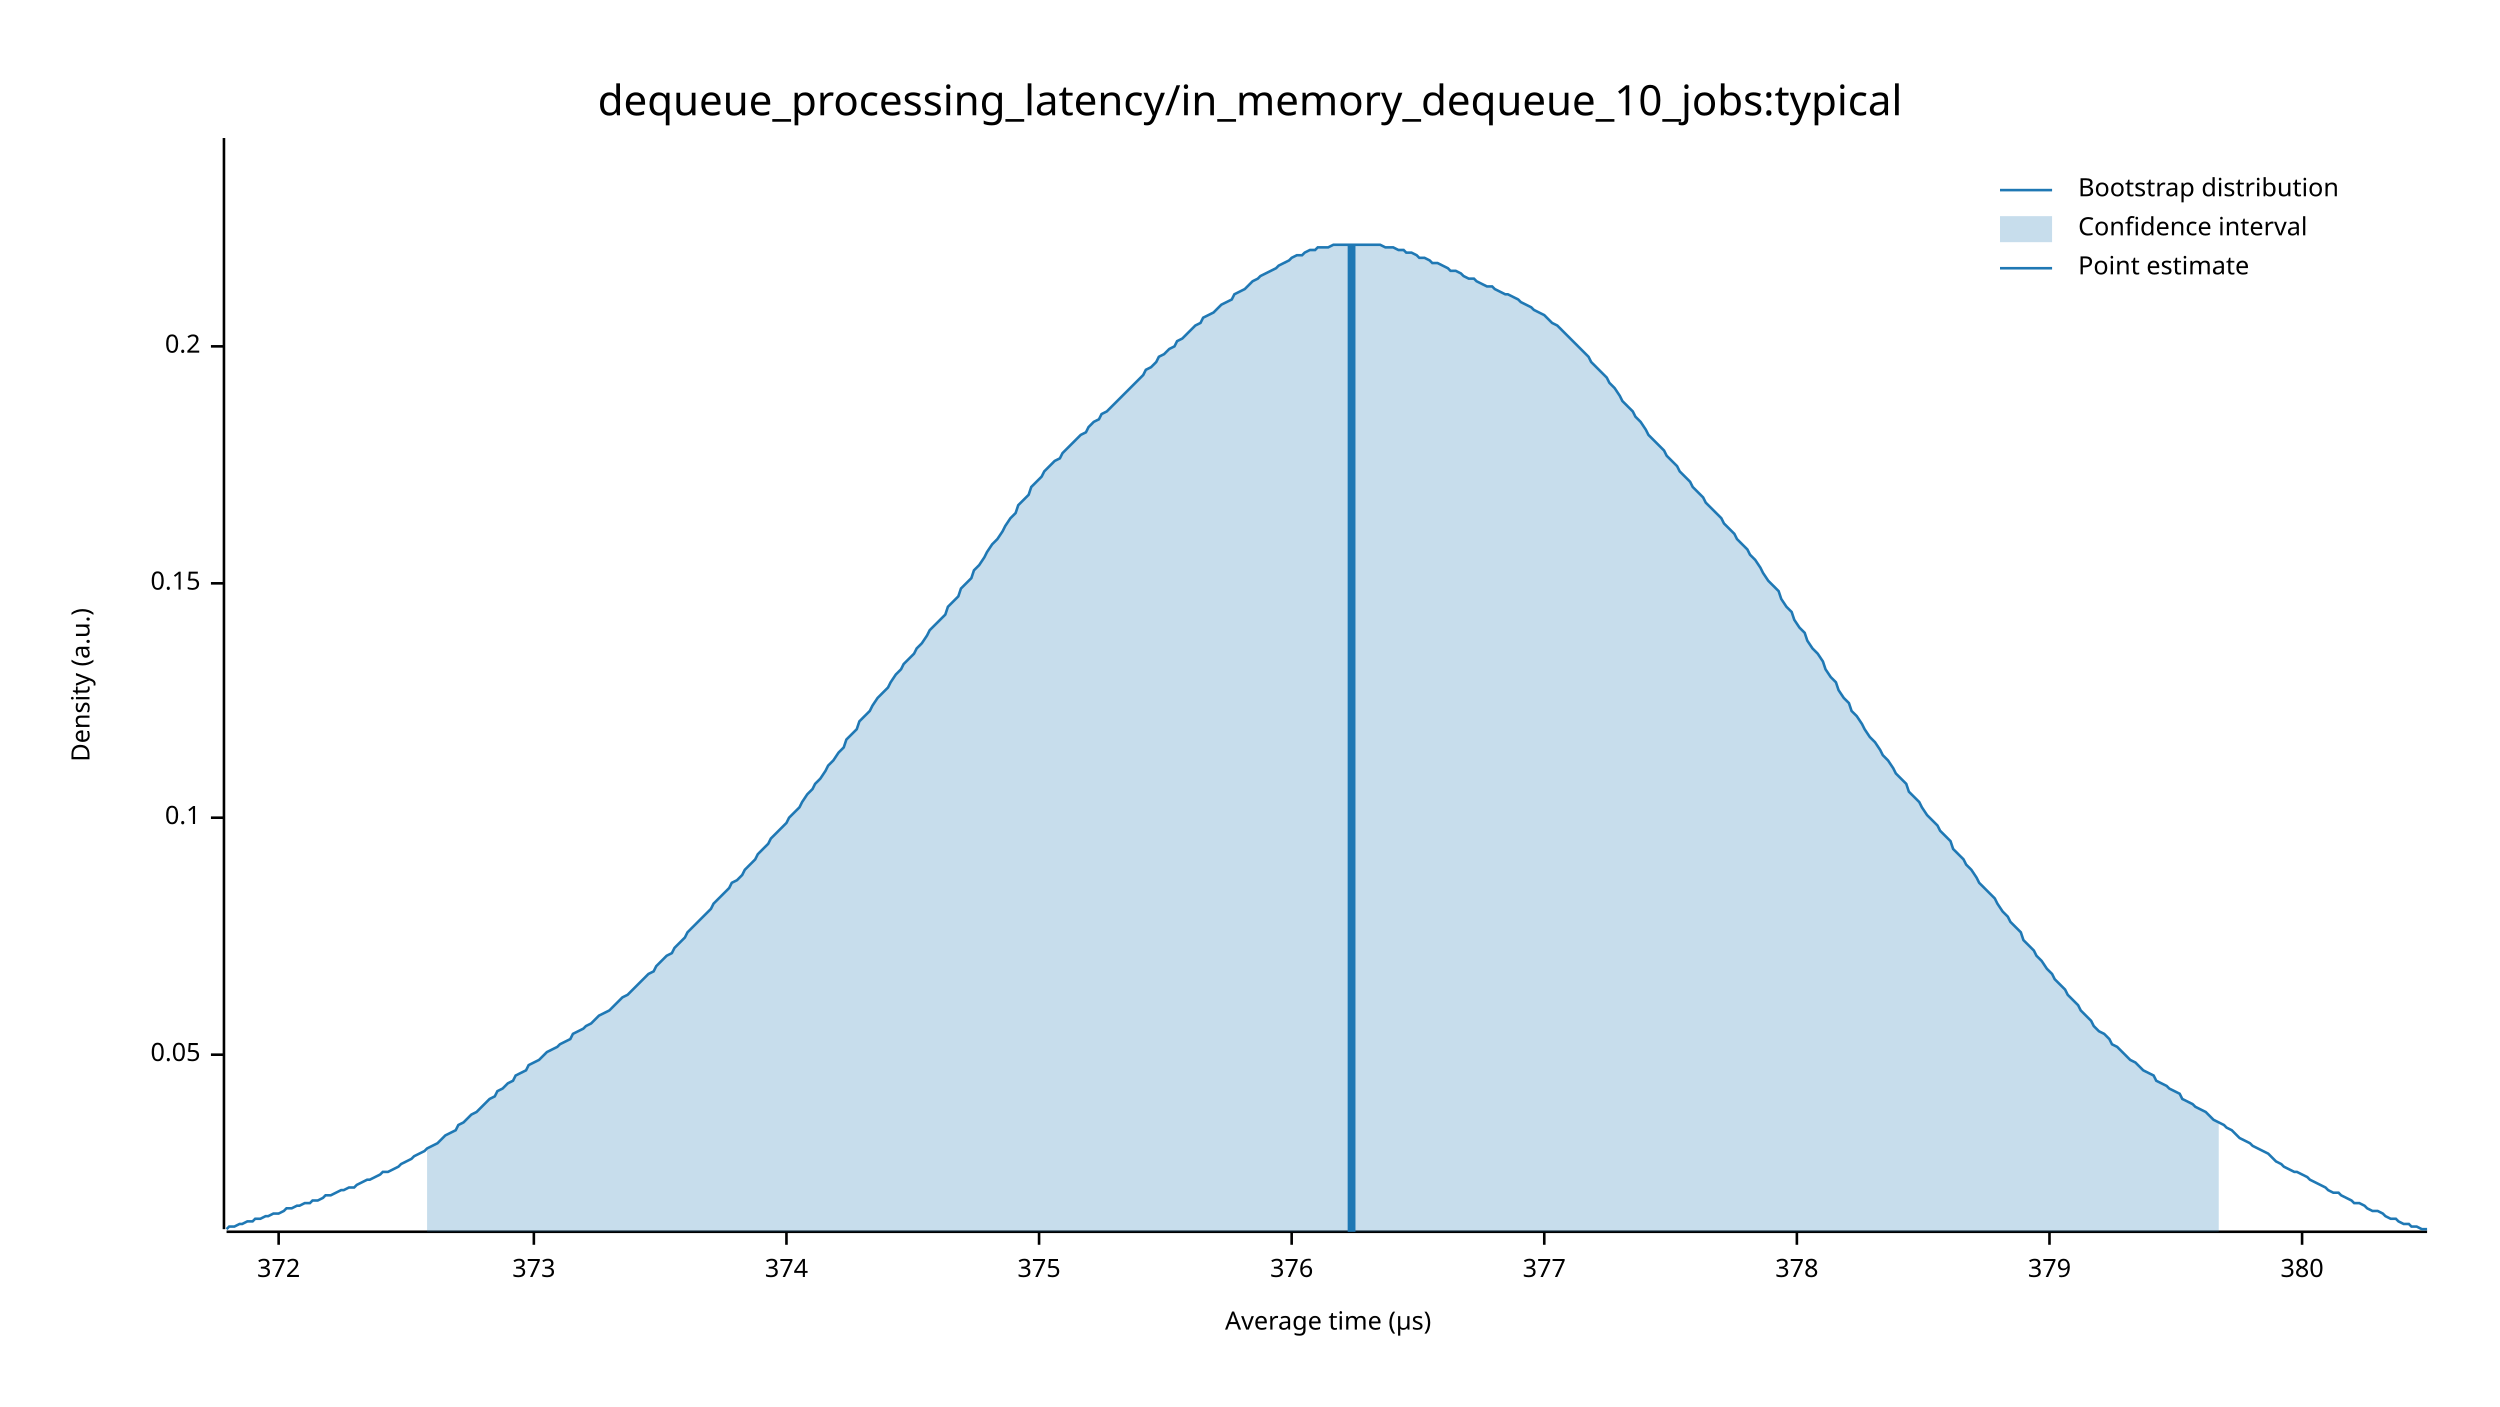
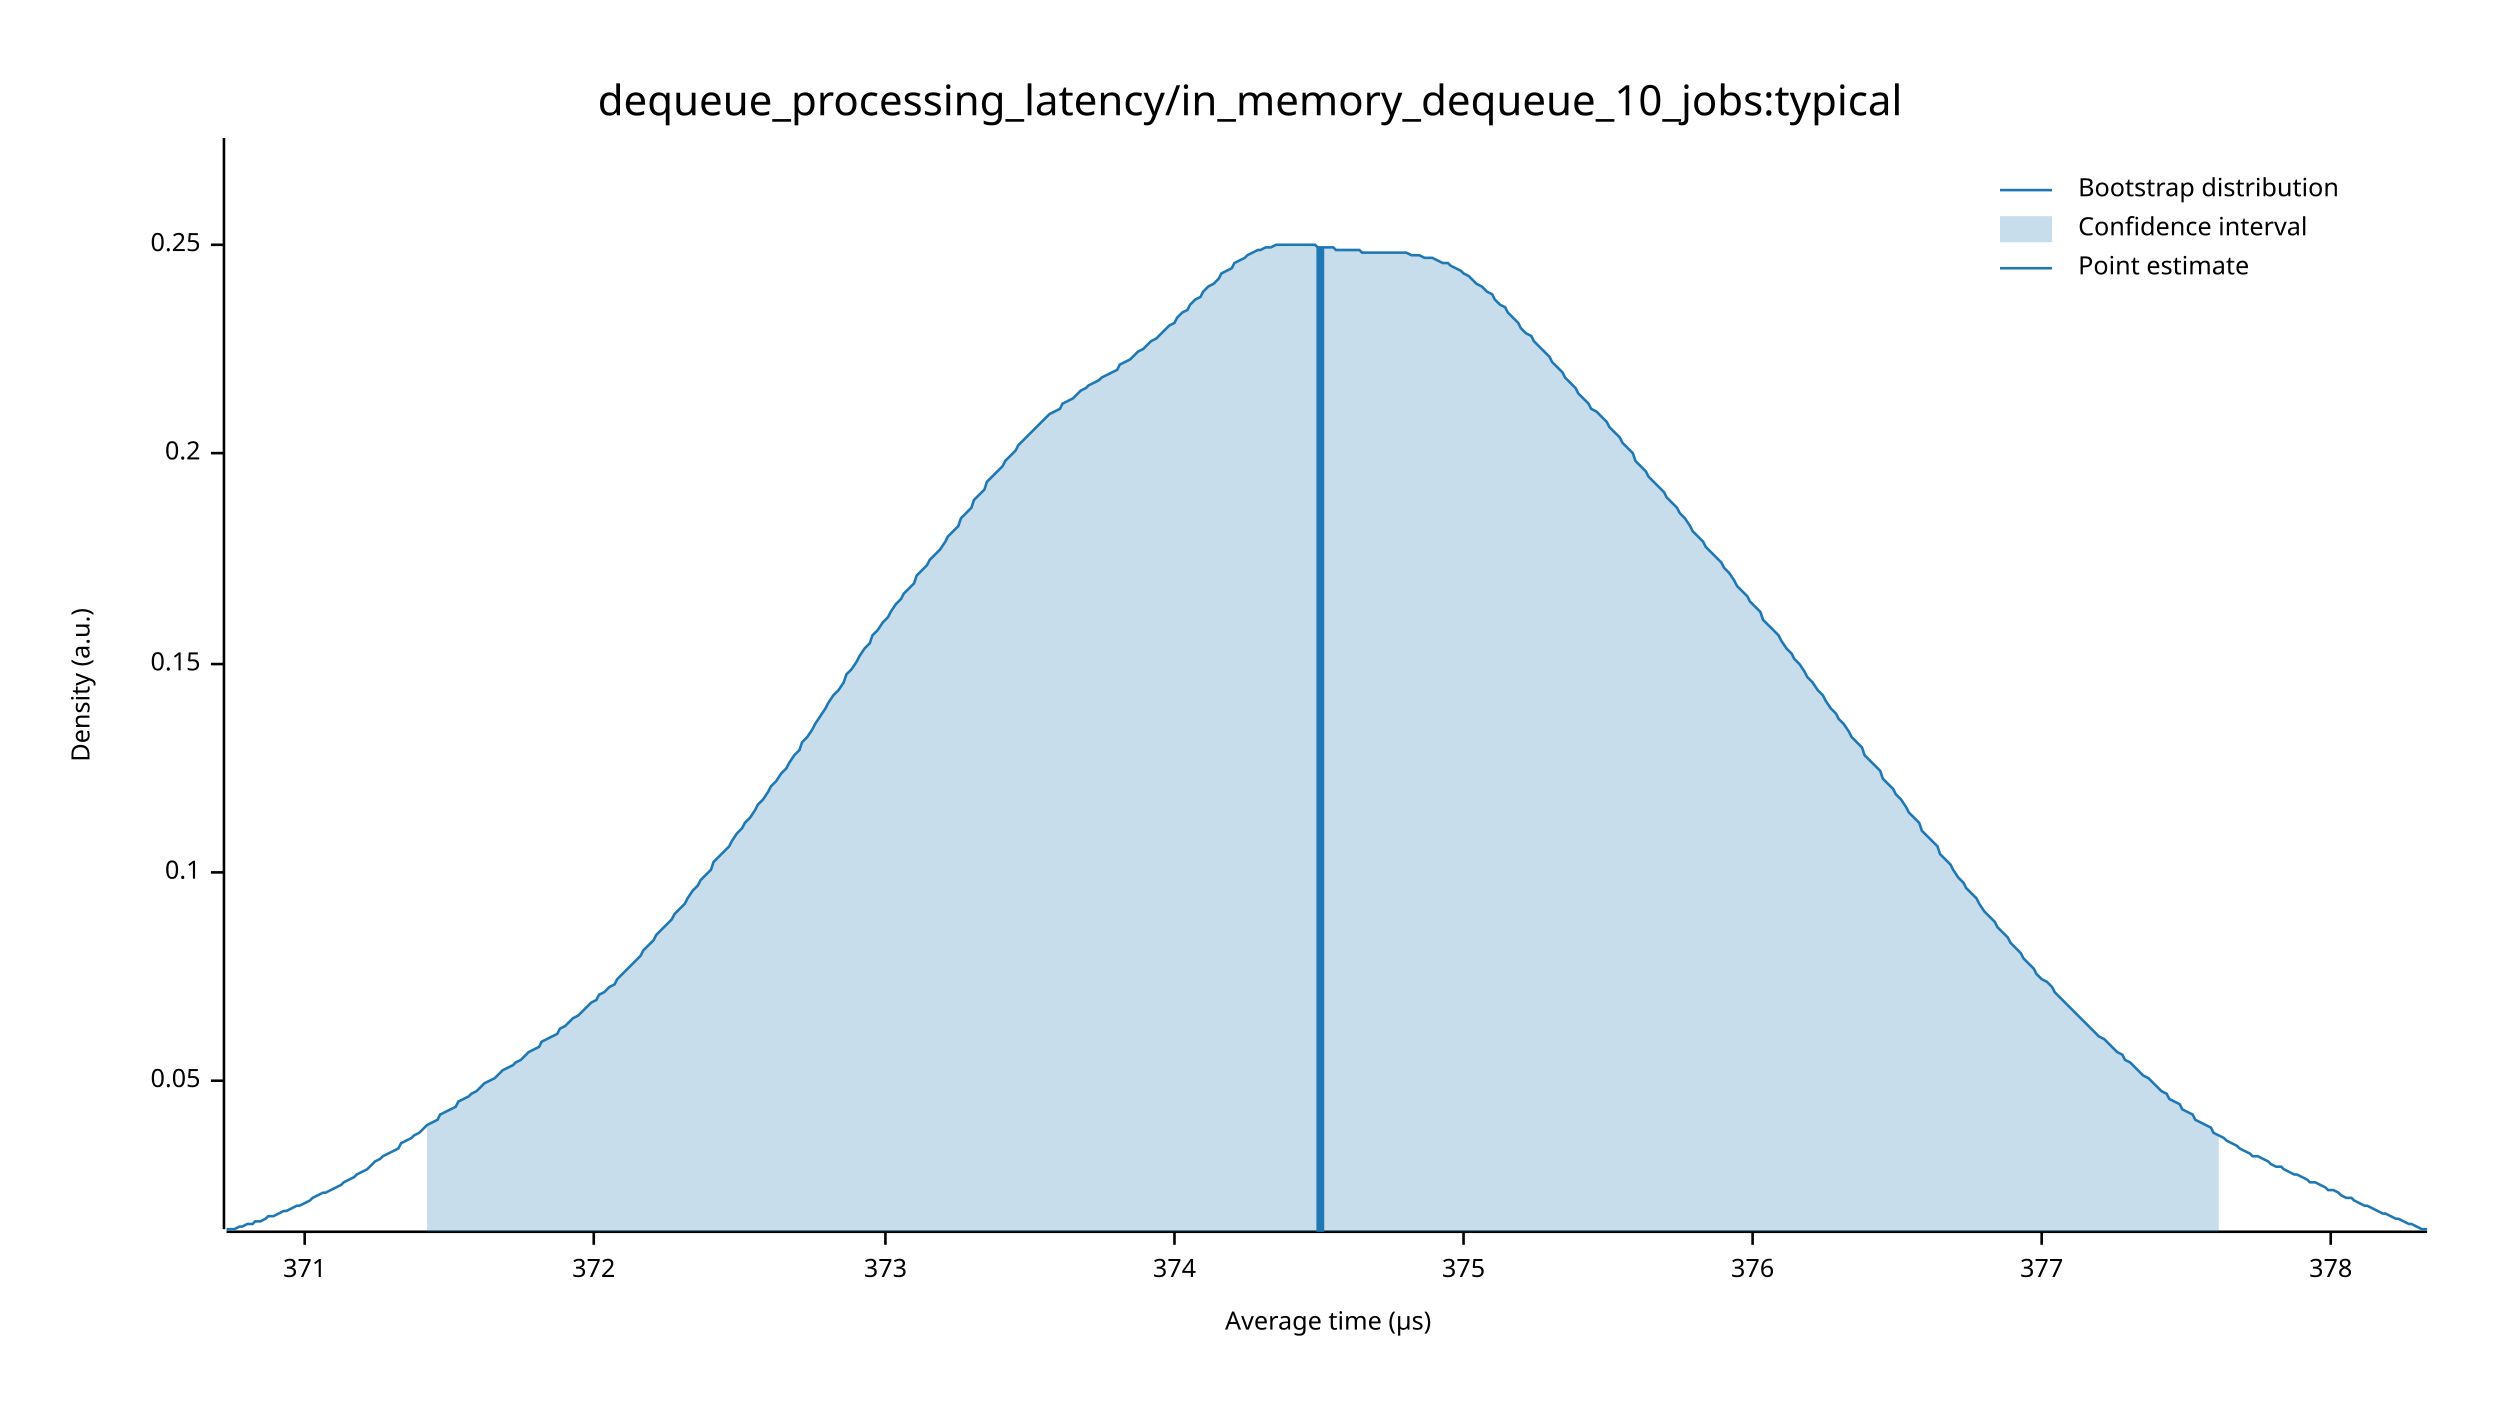
<svg xmlns="http://www.w3.org/2000/svg" width="960" height="540" viewBox="0 0 960 540">
  <text x="480" y="32" dy="0.76em" text-anchor="middle" font-family="sans-serif" font-size="16.129" opacity="1" fill="#000000">
dequeue_processing_latency/in_memory_dequeue_10_jobs:typical
</text>
  <text x="27" y="263" dy="0.76em" text-anchor="middle" font-family="sans-serif" font-size="9.677" opacity="1" fill="#000000" transform="rotate(270, 27, 263)">
Density (a.u.)
</text>
  <text x="510" y="513" dy="-0.5ex" text-anchor="middle" font-family="sans-serif" font-size="9.677" opacity="1" fill="#000000">
Average time (µs)
</text>
  <polyline fill="none" opacity="1" stroke="#000000" stroke-width="1" points="86,53 86,472 " />
-   <text x="77" y="405" dy="0.5ex" text-anchor="end" font-family="sans-serif" font-size="9.677" opacity="1" fill="#000000">
+   <text x="77" y="415" dy="0.5ex" text-anchor="end" font-family="sans-serif" font-size="9.677" opacity="1" fill="#000000">
0.05
</text>
-   <polyline fill="none" opacity="1" stroke="#000000" stroke-width="1" points="81,405 86,405 " />
-   <text x="77" y="314" dy="0.5ex" text-anchor="end" font-family="sans-serif" font-size="9.677" opacity="1" fill="#000000">
+   <polyline fill="none" opacity="1" stroke="#000000" stroke-width="1" points="81,415 86,415 " />
+   <text x="77" y="335" dy="0.5ex" text-anchor="end" font-family="sans-serif" font-size="9.677" opacity="1" fill="#000000">
0.1
</text>
-   <polyline fill="none" opacity="1" stroke="#000000" stroke-width="1" points="81,314 86,314 " />
-   <text x="77" y="224" dy="0.5ex" text-anchor="end" font-family="sans-serif" font-size="9.677" opacity="1" fill="#000000">
+   <polyline fill="none" opacity="1" stroke="#000000" stroke-width="1" points="81,335 86,335 " />
+   <text x="77" y="255" dy="0.5ex" text-anchor="end" font-family="sans-serif" font-size="9.677" opacity="1" fill="#000000">
0.15
</text>
-   <polyline fill="none" opacity="1" stroke="#000000" stroke-width="1" points="81,224 86,224 " />
-   <text x="77" y="133" dy="0.5ex" text-anchor="end" font-family="sans-serif" font-size="9.677" opacity="1" fill="#000000">
+   <polyline fill="none" opacity="1" stroke="#000000" stroke-width="1" points="81,255 86,255 " />
+   <text x="77" y="174" dy="0.5ex" text-anchor="end" font-family="sans-serif" font-size="9.677" opacity="1" fill="#000000">
0.2
</text>
-   <polyline fill="none" opacity="1" stroke="#000000" stroke-width="1" points="81,133 86,133 " />
+   <polyline fill="none" opacity="1" stroke="#000000" stroke-width="1" points="81,174 86,174 " />
+   <text x="77" y="94" dy="0.5ex" text-anchor="end" font-family="sans-serif" font-size="9.677" opacity="1" fill="#000000">
+ 0.25
+ </text>
+   <polyline fill="none" opacity="1" stroke="#000000" stroke-width="1" points="81,94 86,94 " />
  <polyline fill="none" opacity="1" stroke="#000000" stroke-width="1" points="87,473 932,473 " />
-   <text x="107" y="483" dy="0.76em" text-anchor="middle" font-family="sans-serif" font-size="9.677" opacity="1" fill="#000000">
+   <text x="117" y="483" dy="0.76em" text-anchor="middle" font-family="sans-serif" font-size="9.677" opacity="1" fill="#000000">
+ 371
+ </text>
+   <polyline fill="none" opacity="1" stroke="#000000" stroke-width="1" points="117,473 117,478 " />
+   <text x="228" y="483" dy="0.76em" text-anchor="middle" font-family="sans-serif" font-size="9.677" opacity="1" fill="#000000">
372
</text>
-   <polyline fill="none" opacity="1" stroke="#000000" stroke-width="1" points="107,473 107,478 " />
-   <text x="205" y="483" dy="0.76em" text-anchor="middle" font-family="sans-serif" font-size="9.677" opacity="1" fill="#000000">
+   <polyline fill="none" opacity="1" stroke="#000000" stroke-width="1" points="228,473 228,478 " />
+   <text x="340" y="483" dy="0.76em" text-anchor="middle" font-family="sans-serif" font-size="9.677" opacity="1" fill="#000000">
373
</text>
-   <polyline fill="none" opacity="1" stroke="#000000" stroke-width="1" points="205,473 205,478 " />
-   <text x="302" y="483" dy="0.76em" text-anchor="middle" font-family="sans-serif" font-size="9.677" opacity="1" fill="#000000">
+   <polyline fill="none" opacity="1" stroke="#000000" stroke-width="1" points="340,473 340,478 " />
+   <text x="451" y="483" dy="0.76em" text-anchor="middle" font-family="sans-serif" font-size="9.677" opacity="1" fill="#000000">
374
</text>
-   <polyline fill="none" opacity="1" stroke="#000000" stroke-width="1" points="302,473 302,478 " />
-   <text x="399" y="483" dy="0.76em" text-anchor="middle" font-family="sans-serif" font-size="9.677" opacity="1" fill="#000000">
+   <polyline fill="none" opacity="1" stroke="#000000" stroke-width="1" points="451,473 451,478 " />
+   <text x="562" y="483" dy="0.76em" text-anchor="middle" font-family="sans-serif" font-size="9.677" opacity="1" fill="#000000">
375
</text>
-   <polyline fill="none" opacity="1" stroke="#000000" stroke-width="1" points="399,473 399,478 " />
-   <text x="496" y="483" dy="0.76em" text-anchor="middle" font-family="sans-serif" font-size="9.677" opacity="1" fill="#000000">
+   <polyline fill="none" opacity="1" stroke="#000000" stroke-width="1" points="562,473 562,478 " />
+   <text x="673" y="483" dy="0.76em" text-anchor="middle" font-family="sans-serif" font-size="9.677" opacity="1" fill="#000000">
376
</text>
-   <polyline fill="none" opacity="1" stroke="#000000" stroke-width="1" points="496,473 496,478 " />
-   <text x="593" y="483" dy="0.76em" text-anchor="middle" font-family="sans-serif" font-size="9.677" opacity="1" fill="#000000">
+   <polyline fill="none" opacity="1" stroke="#000000" stroke-width="1" points="673,473 673,478 " />
+   <text x="784" y="483" dy="0.76em" text-anchor="middle" font-family="sans-serif" font-size="9.677" opacity="1" fill="#000000">
377
</text>
-   <polyline fill="none" opacity="1" stroke="#000000" stroke-width="1" points="593,473 593,478 " />
-   <text x="690" y="483" dy="0.76em" text-anchor="middle" font-family="sans-serif" font-size="9.677" opacity="1" fill="#000000">
+   <polyline fill="none" opacity="1" stroke="#000000" stroke-width="1" points="784,473 784,478 " />
+   <text x="895" y="483" dy="0.76em" text-anchor="middle" font-family="sans-serif" font-size="9.677" opacity="1" fill="#000000">
378
</text>
-   <polyline fill="none" opacity="1" stroke="#000000" stroke-width="1" points="690,473 690,478 " />
-   <text x="787" y="483" dy="0.76em" text-anchor="middle" font-family="sans-serif" font-size="9.677" opacity="1" fill="#000000">
- 379
- </text>
-   <polyline fill="none" opacity="1" stroke="#000000" stroke-width="1" points="787,473 787,478 " />
-   <text x="884" y="483" dy="0.76em" text-anchor="middle" font-family="sans-serif" font-size="9.677" opacity="1" fill="#000000">
- 380
- </text>
-   <polyline fill="none" opacity="1" stroke="#000000" stroke-width="1" points="884,473 884,478 " />
-   <polyline fill="none" opacity="1" stroke="#1F78B4" stroke-width="1" points="87,472 88,471 90,471 92,470 93,470 95,469 97,469 98,468 100,468 102,467 103,467 105,466 107,466 109,465 110,464 112,464 114,463 115,463 117,462 119,462 120,461 122,461 124,460 125,459 127,459 129,458 131,457 132,457 134,456 136,456 137,455 139,454 141,453 142,453 144,452 146,451 147,450 149,450 151,449 153,448 154,447 156,446 158,445 159,444 161,443 163,442 164,441 166,440 168,439 169,438 171,436 173,435 175,434 176,432 178,431 180,429 181,428 183,427 185,425 186,424 188,422 190,421 191,419 193,418 195,416 197,415 198,413 200,412 202,411 203,409 205,408 207,407 208,406 210,404 212,403 214,402 215,401 217,400 219,399 220,397 222,396 224,395 225,394 227,393 229,391 230,390 232,389 234,388 236,386 237,385 239,383 241,382 242,381 244,379 246,377 247,376 249,374 251,373 252,371 254,369 256,367 258,366 259,364 261,362 263,360 264,358 266,356 268,354 269,353 271,351 273,349 274,347 276,345 278,343 280,341 281,339 283,338 285,336 286,334 288,332 290,330 291,328 293,326 295,324 296,322 298,320 300,318 302,316 303,314 305,312 307,310 308,308 310,305 312,303 313,301 315,299 317,296 318,294 320,292 322,289 324,287 325,284 327,282 329,280 330,277 332,275 334,273 335,271 337,268 339,266 341,264 342,262 344,259 346,257 347,255 349,253 351,251 352,249 354,247 356,244 357,242 359,240 361,238 363,236 364,233 366,231 368,229 369,226 371,224 373,222 374,219 376,217 378,214 379,212 381,209 383,207 385,204 386,202 388,199 390,197 391,194 393,192 395,190 396,187 398,185 400,183 401,181 403,179 405,177 407,176 408,174 410,172 412,170 413,169 415,167 417,166 418,164 420,162 422,161 423,159 425,158 427,156 429,154 430,153 432,151 434,149 435,148 437,146 439,144 440,142 442,141 444,139 445,137 447,136 449,134 451,133 452,131 454,130 456,128 457,127 459,125 461,124 462,122 464,121 466,120 468,118 469,117 471,116 473,115 474,113 476,112 478,111 479,110 481,108 483,107 484,106 486,105 488,104 490,103 491,102 493,101 495,100 496,99 498,98 500,98 501,97 503,96 505,96 506,95 508,95 510,95 512,94 513,94 515,94 517,94 518,94 520,94 522,94 523,94 525,94 527,94 528,94 530,94 532,95 534,95 535,95 537,96 539,96 540,97 542,97 544,98 545,99 547,99 549,100 550,101 552,101 554,102 556,103 557,104 559,104 561,105 562,106 564,107 566,107 567,108 569,109 571,110 573,110 574,111 576,112 578,113 579,113 581,114 583,115 584,116 586,117 588,118 589,119 591,120 593,121 595,123 596,124 598,125 600,127 601,128 603,130 605,132 606,133 608,135 610,137 611,139 613,141 615,143 617,145 618,147 620,149 622,152 623,154 625,156 627,158 628,160 630,162 632,165 633,167 635,169 637,171 639,173 640,175 642,177 644,179 645,181 647,183 649,185 650,187 652,189 654,191 655,193 657,195 659,197 661,199 662,201 664,203 666,205 667,207 669,209 671,211 672,213 674,215 676,218 677,220 679,223 681,225 683,227 684,230 686,233 688,235 689,238 691,241 693,243 694,246 696,249 698,251 700,254 701,257 703,260 705,262 706,265 708,268 710,270 711,273 713,275 715,278 716,280 718,283 720,285 722,288 723,290 725,292 727,295 728,297 730,299 732,301 733,304 735,306 737,308 738,310 740,313 742,315 744,317 745,319 747,321 749,323 750,326 752,328 754,330 755,332 757,334 759,337 760,339 762,341 764,343 766,345 767,347 769,350 771,352 772,354 774,356 776,358 777,361 779,363 781,365 782,367 784,369 786,372 788,374 789,376 791,378 793,380 794,382 796,384 798,386 799,388 801,390 803,392 804,394 806,396 808,397 810,399 811,401 813,402 815,404 816,405 818,407 820,408 821,409 823,411 825,412 827,413 828,415 830,416 832,417 833,418 835,419 837,420 838,422 840,423 842,424 843,425 845,426 847,427 849,429 850,430 852,431 854,432 855,433 857,434 859,436 860,437 862,438 864,439 865,440 867,441 869,442 871,443 872,444 874,446 876,447 877,448 879,449 881,450 882,450 884,451 886,452 887,453 889,454 891,455 893,456 894,457 896,458 898,458 899,459 901,460 903,461 904,462 906,462 908,463 909,464 911,465 913,465 915,466 916,467 918,468 920,468 921,469 923,470 925,470 926,471 928,471 930,472 932,472 " />
-   <polygon opacity="0.25" fill="#1F78B4" points="164,441 166,440 168,439 169,438 171,436 173,435 175,434 176,432 178,431 180,429 181,428 183,427 185,425 186,424 188,422 190,421 191,419 193,418 195,416 197,415 198,413 200,412 202,411 203,409 205,408 207,407 208,406 210,404 212,403 214,402 215,401 217,400 219,399 220,397 222,396 224,395 225,394 227,393 229,391 230,390 232,389 234,388 236,386 237,385 239,383 241,382 242,381 244,379 246,377 247,376 249,374 251,373 252,371 254,369 256,367 258,366 259,364 261,362 263,360 264,358 266,356 268,354 269,353 271,351 273,349 274,347 276,345 278,343 280,341 281,339 283,338 285,336 286,334 288,332 290,330 291,328 293,326 295,324 296,322 298,320 300,318 302,316 303,314 305,312 307,310 308,308 310,305 312,303 313,301 315,299 317,296 318,294 320,292 322,289 324,287 325,284 327,282 329,280 330,277 332,275 334,273 335,271 337,268 339,266 341,264 342,262 344,259 346,257 347,255 349,253 351,251 352,249 354,247 356,244 357,242 359,240 361,238 363,236 364,233 366,231 368,229 369,226 371,224 373,222 374,219 376,217 378,214 379,212 381,209 383,207 385,204 386,202 388,199 390,197 391,194 393,192 395,190 396,187 398,185 400,183 401,181 403,179 405,177 407,176 408,174 410,172 412,170 413,169 415,167 417,166 418,164 420,162 422,161 423,159 425,158 427,156 429,154 430,153 432,151 434,149 435,148 437,146 439,144 440,142 442,141 444,139 445,137 447,136 449,134 451,133 452,131 454,130 456,128 457,127 459,125 461,124 462,122 464,121 466,120 468,118 469,117 471,116 473,115 474,113 476,112 478,111 479,110 481,108 483,107 484,106 486,105 488,104 490,103 491,102 493,101 495,100 496,99 498,98 500,98 501,97 503,96 505,96 506,95 508,95 510,95 512,94 513,94 515,94 517,94 518,94 520,94 522,94 523,94 525,94 527,94 528,94 530,94 532,95 534,95 535,95 537,96 539,96 540,97 542,97 544,98 545,99 547,99 549,100 550,101 552,101 554,102 556,103 557,104 559,104 561,105 562,106 564,107 566,107 567,108 569,109 571,110 573,110 574,111 576,112 578,113 579,113 581,114 583,115 584,116 586,117 588,118 589,119 591,120 593,121 595,123 596,124 598,125 600,127 601,128 603,130 605,132 606,133 608,135 610,137 611,139 613,141 615,143 617,145 618,147 620,149 622,152 623,154 625,156 627,158 628,160 630,162 632,165 633,167 635,169 637,171 639,173 640,175 642,177 644,179 645,181 647,183 649,185 650,187 652,189 654,191 655,193 657,195 659,197 661,199 662,201 664,203 666,205 667,207 669,209 671,211 672,213 674,215 676,218 677,220 679,223 681,225 683,227 684,230 686,233 688,235 689,238 691,241 693,243 694,246 696,249 698,251 700,254 701,257 703,260 705,262 706,265 708,268 710,270 711,273 713,275 715,278 716,280 718,283 720,285 722,288 723,290 725,292 727,295 728,297 730,299 732,301 733,304 735,306 737,308 738,310 740,313 742,315 744,317 745,319 747,321 749,323 750,326 752,328 754,330 755,332 757,334 759,337 760,339 762,341 764,343 766,345 767,347 769,350 771,352 772,354 774,356 776,358 777,361 779,363 781,365 782,367 784,369 786,372 788,374 789,376 791,378 793,380 794,382 796,384 798,386 799,388 801,390 803,392 804,394 806,396 808,397 810,399 811,401 813,402 815,404 816,405 818,407 820,408 821,409 823,411 825,412 827,413 828,415 830,416 832,417 833,418 835,419 837,420 838,422 840,423 842,424 843,425 845,426 847,427 849,429 850,430 852,431 852,473 164,473 " />
-   <polyline fill="none" opacity="1" stroke="#1F78B4" stroke-width="3" points="519,473 519,94 " />
+   <polyline fill="none" opacity="1" stroke="#000000" stroke-width="1" points="895,473 895,478 " />
+   <polyline fill="none" opacity="1" stroke="#1F78B4" stroke-width="1" points="87,472 88,472 90,472 92,471 93,471 95,470 97,470 98,469 100,469 102,468 103,467 105,467 107,466 109,465 110,465 112,464 114,463 115,463 117,462 119,461 120,460 122,459 124,458 125,458 127,457 129,456 131,455 132,454 134,453 136,452 137,451 139,450 141,449 142,448 144,446 146,445 147,444 149,443 151,442 153,441 154,439 156,438 158,437 159,436 161,435 163,433 164,432 166,431 168,430 169,428 171,427 173,426 175,425 176,423 178,422 180,421 181,420 183,419 185,417 186,416 188,415 190,414 191,413 193,411 195,410 197,409 198,408 200,407 202,405 203,404 205,403 207,402 208,400 210,399 212,398 214,397 215,395 217,394 219,392 220,391 222,390 224,388 225,387 227,385 229,384 230,382 232,381 234,379 236,378 237,376 239,374 241,372 242,371 244,369 246,367 247,365 249,363 251,361 252,359 254,357 256,355 258,353 259,351 261,349 263,347 264,345 266,342 268,340 269,338 271,336 273,334 274,331 276,329 278,327 280,325 281,323 283,320 285,318 286,316 288,314 290,311 291,309 293,307 295,304 296,302 298,300 300,297 302,295 303,293 305,290 307,288 308,285 310,283 312,280 313,278 315,275 317,272 318,270 320,267 322,265 324,262 325,259 327,257 329,254 330,252 332,249 334,247 335,244 337,242 339,239 341,237 342,235 344,232 346,230 347,228 349,226 351,224 352,221 354,219 356,217 357,215 359,213 361,211 363,208 364,206 366,204 368,202 369,199 371,197 373,195 374,192 376,190 378,188 379,185 381,183 383,181 385,179 386,177 388,175 390,173 391,171 393,169 395,167 396,166 398,164 400,162 401,161 403,159 405,158 407,157 408,155 410,154 412,153 413,152 415,150 417,149 418,148 420,147 422,146 423,145 425,144 427,143 429,142 430,140 432,139 434,138 435,137 437,135 439,134 440,133 442,131 444,130 445,129 447,127 449,125 451,124 452,122 454,120 456,119 457,117 459,115 461,114 462,112 464,110 466,109 468,107 469,105 471,104 473,103 474,101 476,100 478,99 479,98 481,97 483,96 484,96 486,95 488,95 490,94 491,94 493,94 495,94 496,94 498,94 500,94 501,94 503,94 505,94 506,95 508,95 510,95 512,95 513,96 515,96 517,96 518,96 520,96 522,96 523,97 525,97 527,97 528,97 530,97 532,97 534,97 535,97 537,97 539,97 540,97 542,98 544,98 545,98 547,99 549,99 550,99 552,100 554,101 556,101 557,102 559,103 561,104 562,105 564,106 566,108 567,109 569,110 571,112 573,113 574,115 576,117 578,118 579,120 581,122 583,124 584,126 586,128 588,129 589,131 591,133 593,135 595,137 596,139 598,141 600,143 601,145 603,147 605,149 606,151 608,153 610,155 611,157 613,158 615,160 617,162 618,164 620,166 622,168 623,170 625,172 627,174 628,177 630,179 632,181 633,183 635,185 637,187 639,189 640,191 642,193 644,195 645,197 647,199 649,202 650,204 652,206 654,208 655,210 657,212 659,214 661,216 662,218 664,220 666,223 667,225 669,227 671,229 672,231 674,233 676,235 677,238 679,240 681,242 683,244 684,246 686,249 688,251 689,253 691,255 693,258 694,260 696,262 698,265 700,267 701,269 703,272 705,274 706,276 708,278 710,281 711,283 713,285 715,287 716,290 718,292 720,294 722,296 723,299 725,301 727,303 728,305 730,307 732,310 733,312 735,314 737,316 738,319 740,321 742,323 744,325 745,328 747,330 749,332 750,334 752,337 754,339 755,341 757,343 759,345 760,347 762,350 764,352 766,354 767,356 769,358 771,360 772,362 774,364 776,366 777,368 779,370 781,372 782,374 784,376 786,377 788,379 789,381 791,383 793,385 794,386 796,388 798,390 799,391 801,393 803,395 804,396 806,398 808,399 810,401 811,402 813,404 815,405 816,407 818,408 820,410 821,411 823,413 825,414 827,416 828,417 830,419 832,420 833,422 835,423 837,424 838,426 840,427 842,428 843,430 845,431 847,432 849,433 850,435 852,436 854,437 855,438 857,439 859,440 860,441 862,442 864,443 865,444 867,444 869,445 871,446 872,447 874,448 876,448 877,449 879,450 881,451 882,451 884,452 886,453 887,454 889,454 891,455 893,456 894,457 896,457 898,458 899,459 901,460 903,460 904,461 906,462 908,463 909,463 911,464 913,465 915,466 916,466 918,467 920,468 921,468 923,469 925,470 926,470 928,471 930,472 932,472 " />
+   <polygon opacity="0.25" fill="#1F78B4" points="164,432 166,431 168,430 169,428 171,427 173,426 175,425 176,423 178,422 180,421 181,420 183,419 185,417 186,416 188,415 190,414 191,413 193,411 195,410 197,409 198,408 200,407 202,405 203,404 205,403 207,402 208,400 210,399 212,398 214,397 215,395 217,394 219,392 220,391 222,390 224,388 225,387 227,385 229,384 230,382 232,381 234,379 236,378 237,376 239,374 241,372 242,371 244,369 246,367 247,365 249,363 251,361 252,359 254,357 256,355 258,353 259,351 261,349 263,347 264,345 266,342 268,340 269,338 271,336 273,334 274,331 276,329 278,327 280,325 281,323 283,320 285,318 286,316 288,314 290,311 291,309 293,307 295,304 296,302 298,300 300,297 302,295 303,293 305,290 307,288 308,285 310,283 312,280 313,278 315,275 317,272 318,270 320,267 322,265 324,262 325,259 327,257 329,254 330,252 332,249 334,247 335,244 337,242 339,239 341,237 342,235 344,232 346,230 347,228 349,226 351,224 352,221 354,219 356,217 357,215 359,213 361,211 363,208 364,206 366,204 368,202 369,199 371,197 373,195 374,192 376,190 378,188 379,185 381,183 383,181 385,179 386,177 388,175 390,173 391,171 393,169 395,167 396,166 398,164 400,162 401,161 403,159 405,158 407,157 408,155 410,154 412,153 413,152 415,150 417,149 418,148 420,147 422,146 423,145 425,144 427,143 429,142 430,140 432,139 434,138 435,137 437,135 439,134 440,133 442,131 444,130 445,129 447,127 449,125 451,124 452,122 454,120 456,119 457,117 459,115 461,114 462,112 464,110 466,109 468,107 469,105 471,104 473,103 474,101 476,100 478,99 479,98 481,97 483,96 484,96 486,95 488,95 490,94 491,94 493,94 495,94 496,94 498,94 500,94 501,94 503,94 505,94 506,95 508,95 510,95 512,95 513,96 515,96 517,96 518,96 520,96 522,96 523,97 525,97 527,97 528,97 530,97 532,97 534,97 535,97 537,97 539,97 540,97 542,98 544,98 545,98 547,99 549,99 550,99 552,100 554,101 556,101 557,102 559,103 561,104 562,105 564,106 566,108 567,109 569,110 571,112 573,113 574,115 576,117 578,118 579,120 581,122 583,124 584,126 586,128 588,129 589,131 591,133 593,135 595,137 596,139 598,141 600,143 601,145 603,147 605,149 606,151 608,153 610,155 611,157 613,158 615,160 617,162 618,164 620,166 622,168 623,170 625,172 627,174 628,177 630,179 632,181 633,183 635,185 637,187 639,189 640,191 642,193 644,195 645,197 647,199 649,202 650,204 652,206 654,208 655,210 657,212 659,214 661,216 662,218 664,220 666,223 667,225 669,227 671,229 672,231 674,233 676,235 677,238 679,240 681,242 683,244 684,246 686,249 688,251 689,253 691,255 693,258 694,260 696,262 698,265 700,267 701,269 703,272 705,274 706,276 708,278 710,281 711,283 713,285 715,287 716,290 718,292 720,294 722,296 723,299 725,301 727,303 728,305 730,307 732,310 733,312 735,314 737,316 738,319 740,321 742,323 744,325 745,328 747,330 749,332 750,334 752,337 754,339 755,341 757,343 759,345 760,347 762,350 764,352 766,354 767,356 769,358 771,360 772,362 774,364 776,366 777,368 779,370 781,372 782,374 784,376 786,377 788,379 789,381 791,383 793,385 794,386 796,388 798,390 799,391 801,393 803,395 804,396 806,398 808,399 810,401 811,402 813,404 815,405 816,407 818,408 820,410 821,411 823,413 825,414 827,416 828,417 830,419 832,420 833,422 835,423 837,424 838,426 840,427 842,428 843,430 845,431 847,432 849,433 850,435 852,436 852,473 164,473 " />
+   <polyline fill="none" opacity="1" stroke="#1F78B4" stroke-width="3" points="507,473 507,95 " />
  <text x="798" y="68" dy="0.76em" text-anchor="start" font-family="sans-serif" font-size="9.677" opacity="1" fill="#000000">
Bootstrap distribution
</text>
  <text x="798" y="83" dy="0.76em" text-anchor="start" font-family="sans-serif" font-size="9.677" opacity="1" fill="#000000">
Confidence interval
</text>
  <text x="798" y="98" dy="0.76em" text-anchor="start" font-family="sans-serif" font-size="9.677" opacity="1" fill="#000000">
Point estimate
</text>
  <polyline fill="none" opacity="1" stroke="#1F78B4" stroke-width="1" points="768,73 788,73 " />
  <rect x="768" y="83" width="20" height="10" opacity="0.25" fill="#1F78B4" stroke="none" />
  <polyline fill="none" opacity="1" stroke="#1F78B4" stroke-width="1" points="768,103 788,103 " />
</svg>
